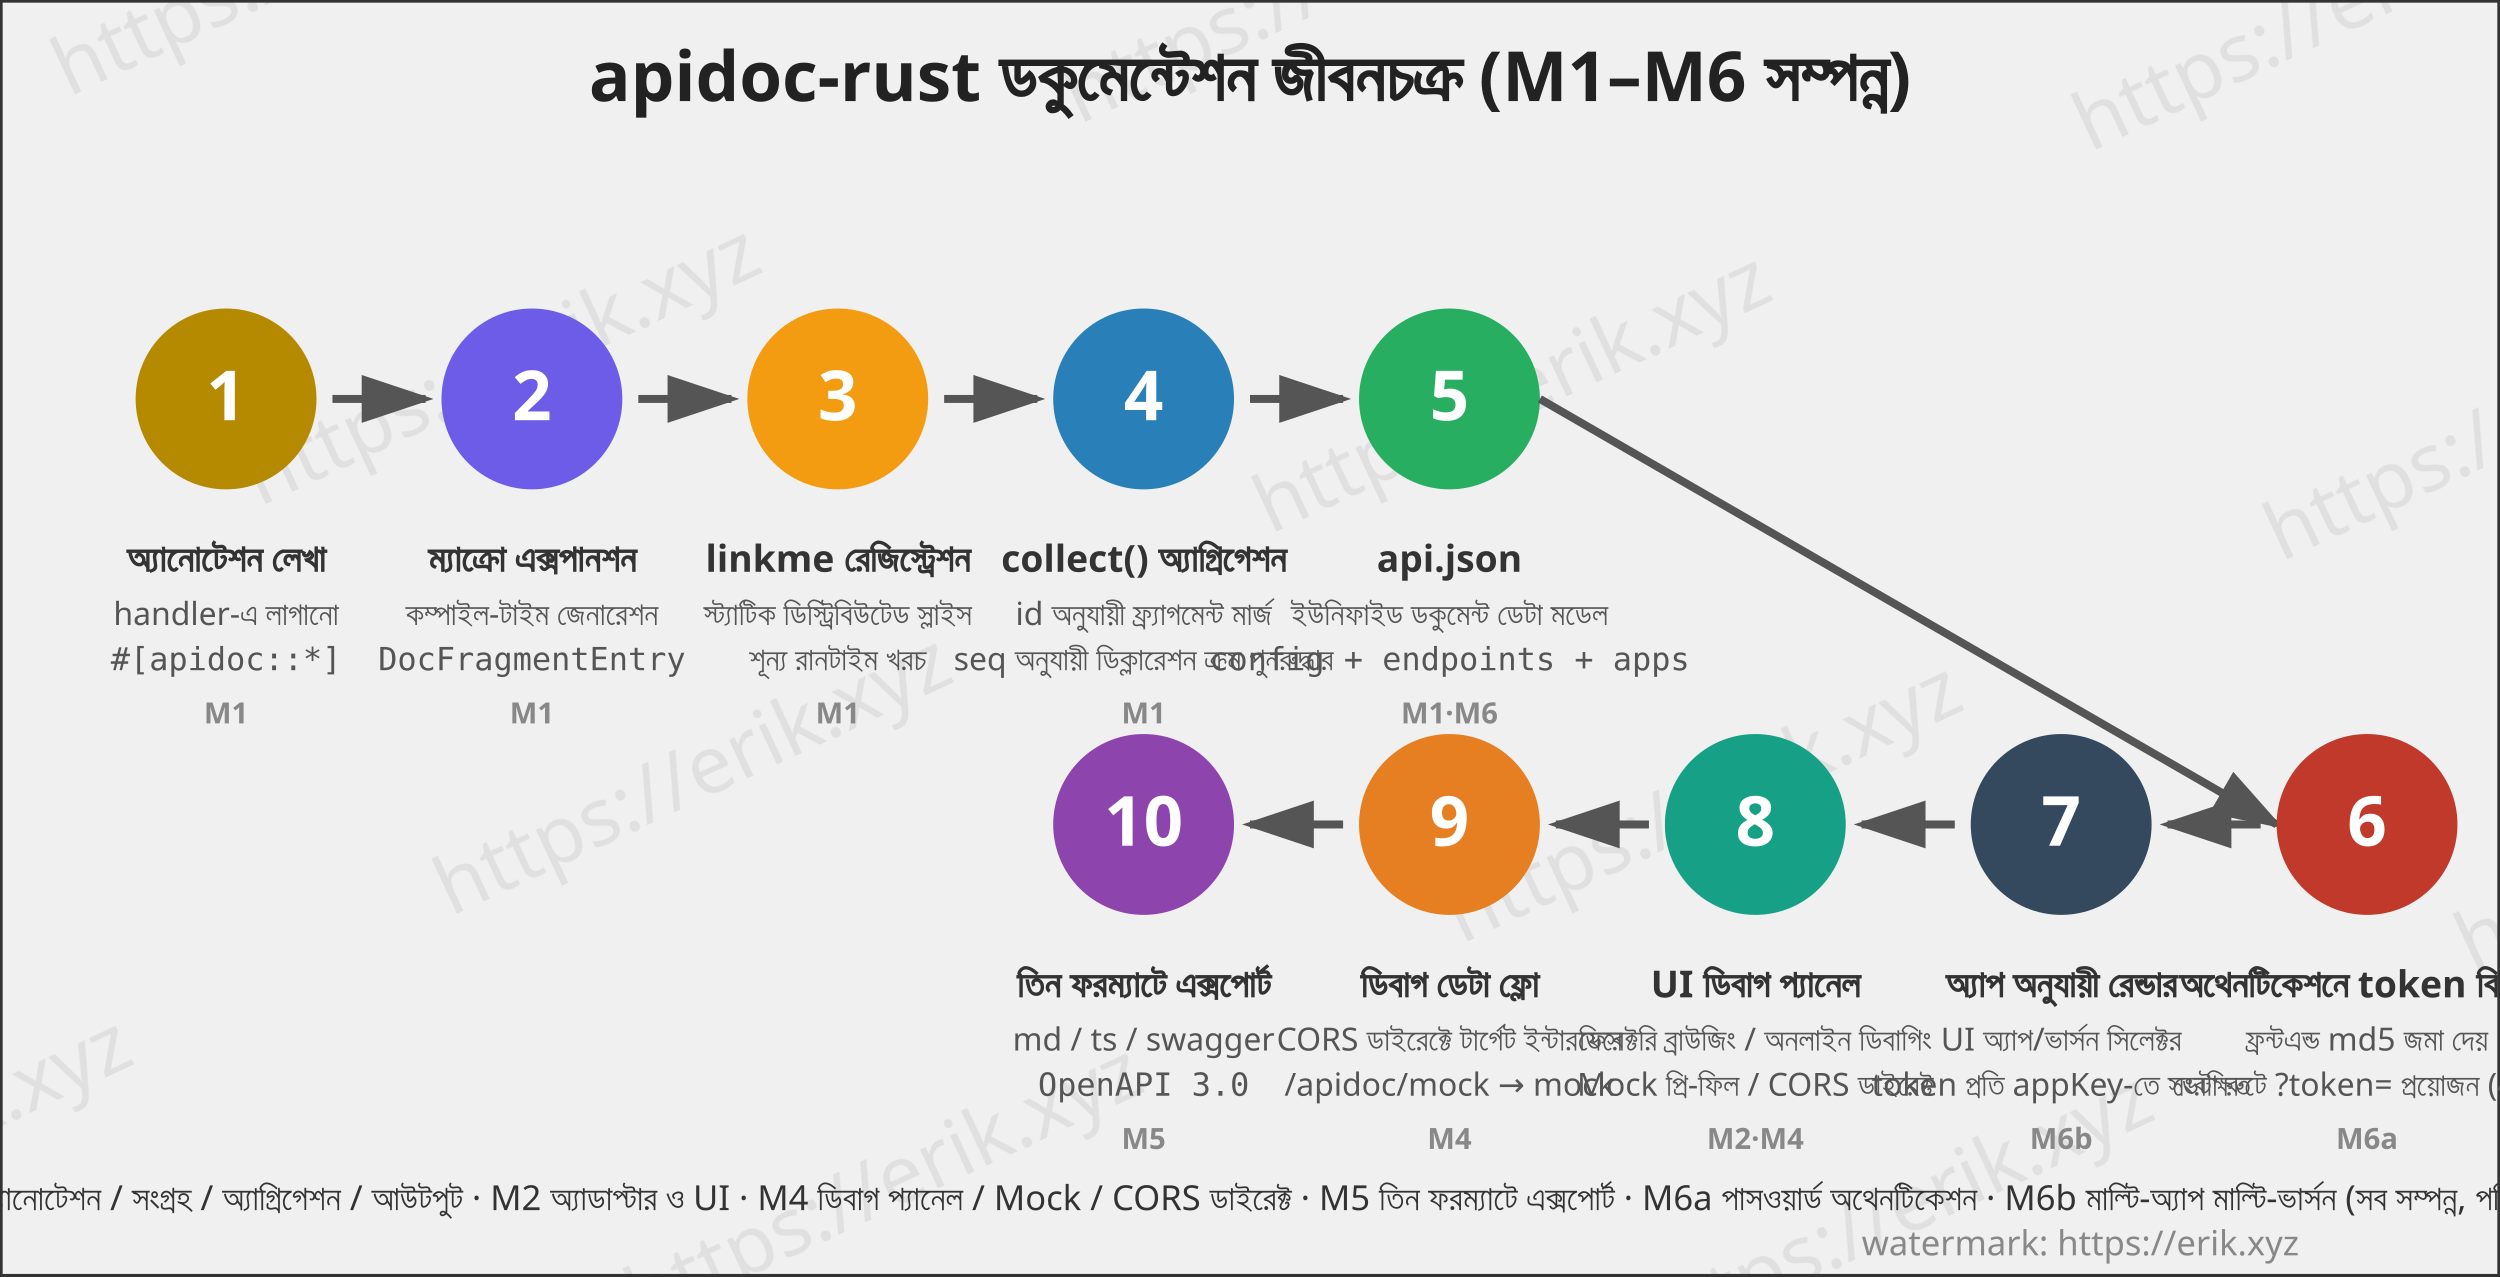
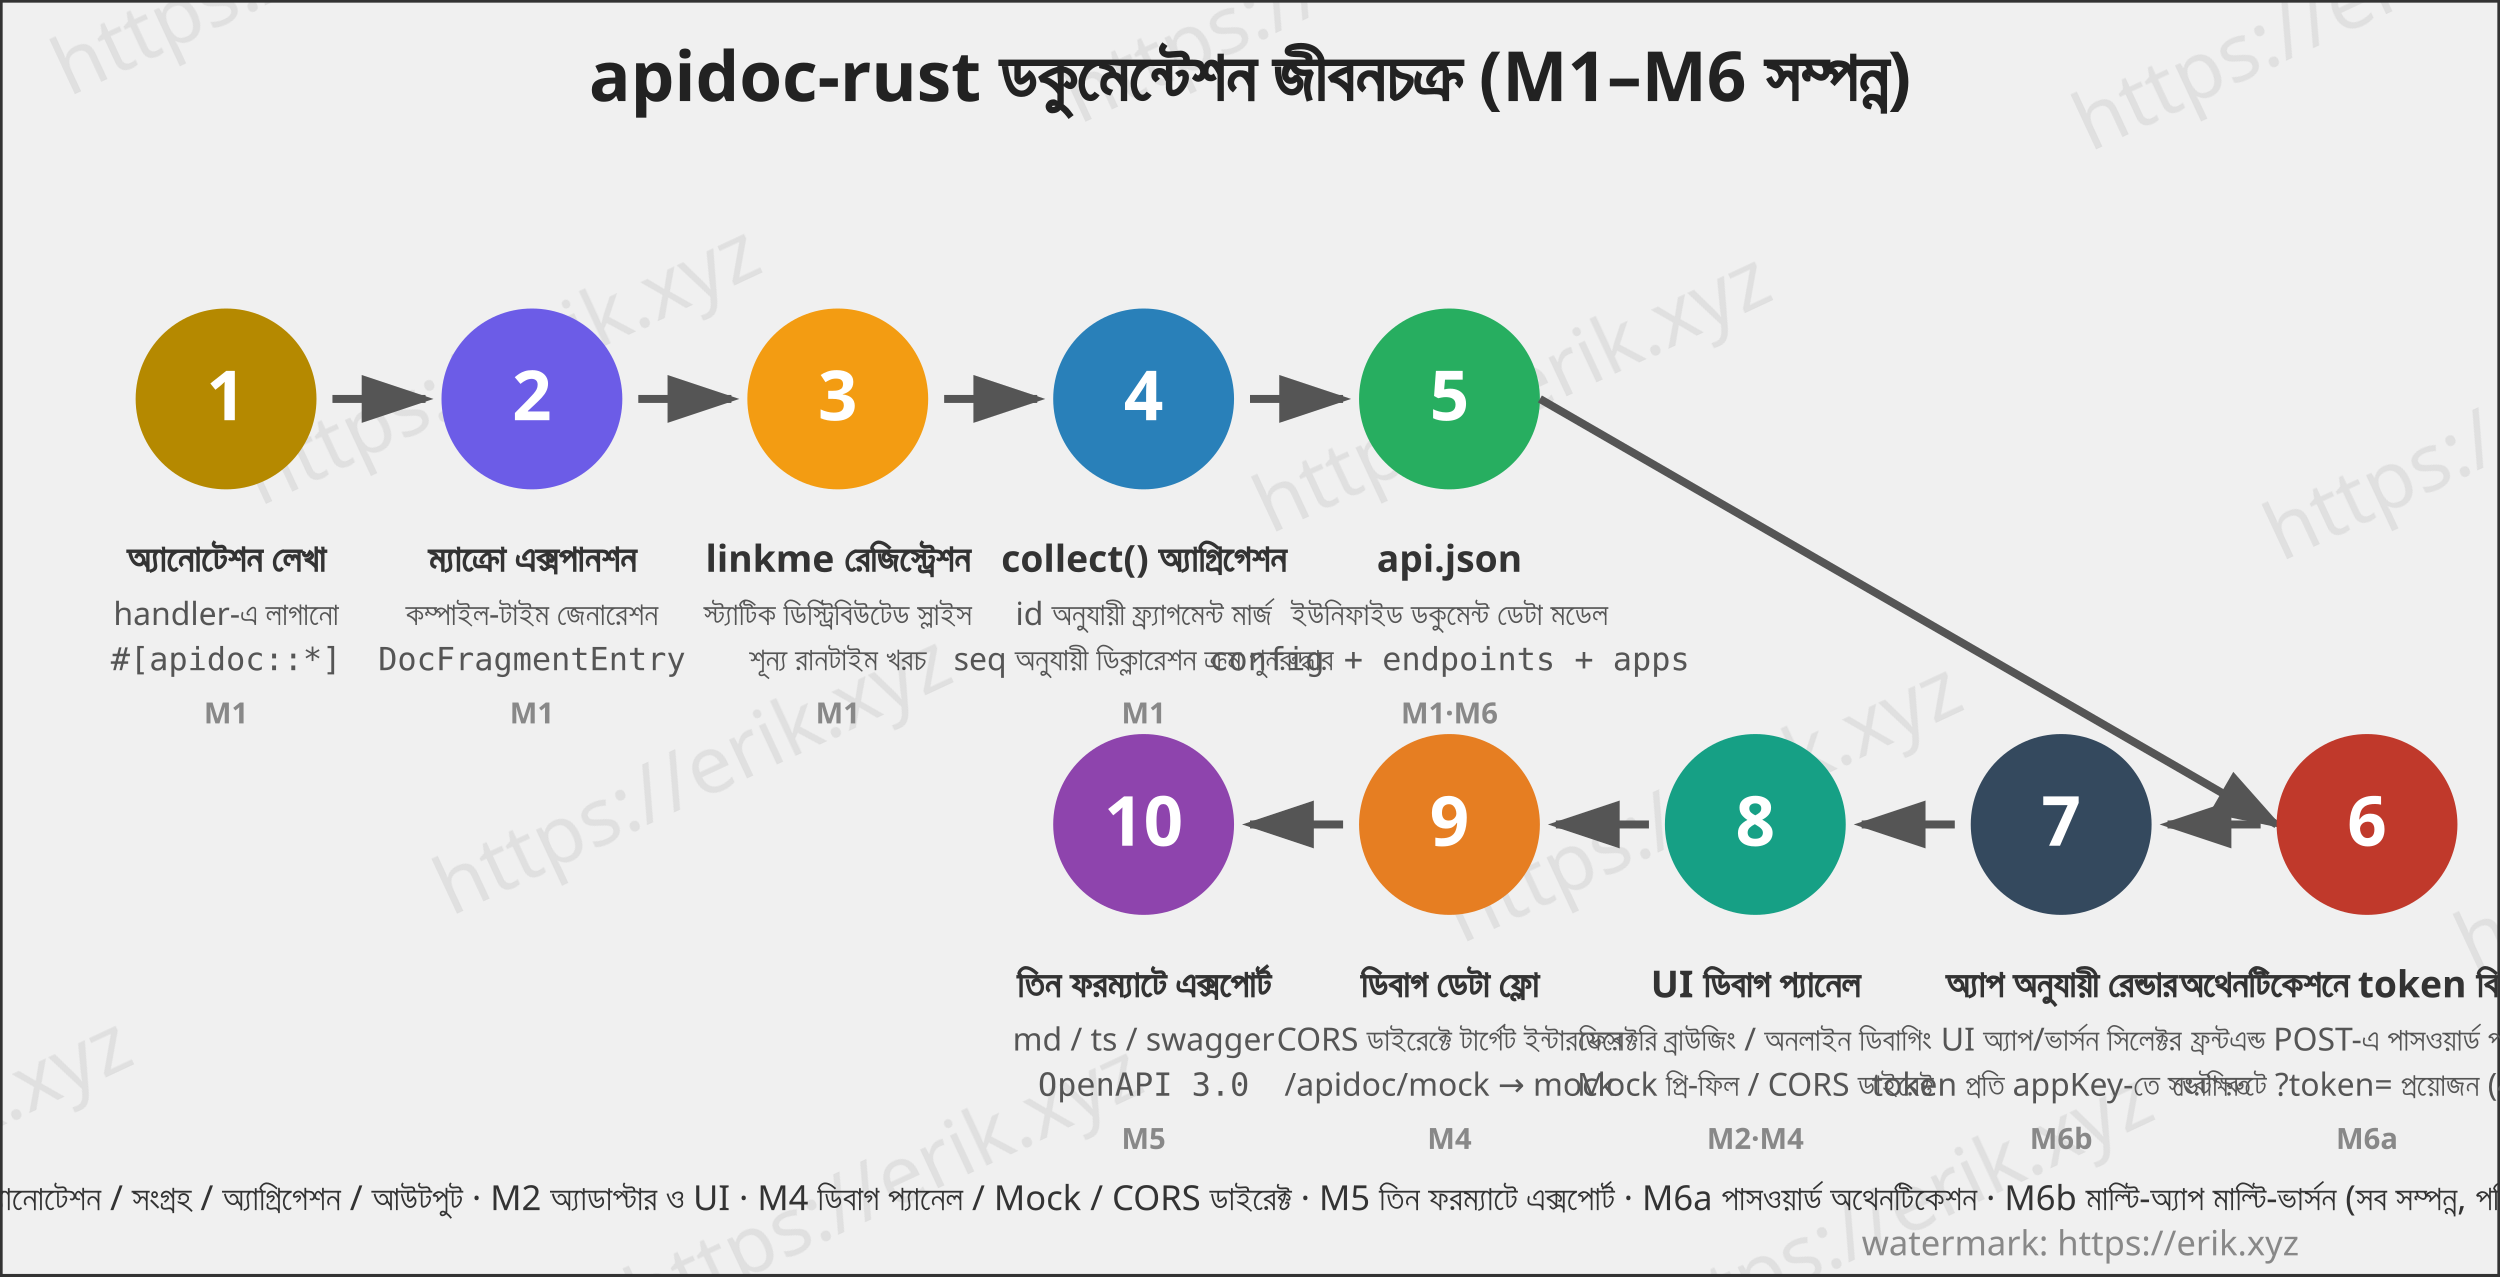
<svg xmlns="http://www.w3.org/2000/svg" viewBox="0 0 940 480" font-family="sans-serif">
  <defs>
    <pattern id="wm" width="340" height="170" patternUnits="userSpaceOnUse" patternTransform="rotate(-25)">
      <text x="8" y="44" font-size="30" fill="#888888" opacity="0.15">https://erik.xyz</text>
    </pattern>
    <marker id="arrow" markerWidth="10" markerHeight="10" refX="8" refY="3" orient="auto">
      <path d="M0,0 L0,6 L9,3 z" fill="#555" />
    </marker>
  </defs>
  <rect width="940" height="480" fill="url(#wm)" />
  <rect x="0" y="0" width="940" height="480" fill="none" stroke="#333" stroke-width="2" />
  <text x="470" y="38" text-anchor="middle" font-size="26" font-weight="bold" fill="#222">apidoc-rust ডকুমেন্টেশন জীবনচক্র (M1–M6 সম্পন্ন)</text>
  <circle cx="85" cy="150" r="34" fill="#b58900" />
  <text x="85" y="158" text-anchor="middle" font-size="26" fill="#fff" font-weight="bold">1</text>
  <text x="85" y="215" text-anchor="middle" font-size="14" font-weight="bold" fill="#333">অ্যানোটেশন লেখা</text>
  <text x="85" y="235" text-anchor="middle" font-size="12" fill="#555">handler-এ লাগানো</text>
  <text x="85" y="252" text-anchor="middle" font-size="12" fill="#555" font-family="monospace">#[apidoc::*]</text>
  <text x="85" y="272" text-anchor="middle" font-size="11" fill="#888" font-weight="bold">M1</text>
  <line x1="125" y1="150" x2="160" y2="150" stroke="#555" stroke-width="3" marker-end="url(#arrow)" />
  <circle cx="200" cy="150" r="34" fill="#6c5ce7" />
  <text x="200" y="158" text-anchor="middle" font-size="26" fill="#fff" font-weight="bold">2</text>
  <text x="200" y="215" text-anchor="middle" font-size="14" font-weight="bold" fill="#333">ম্যাক্রো এক্সপানশন</text>
  <text x="200" y="235" text-anchor="middle" font-size="12" fill="#555">কম্পাইল-টাইম জেনারেশন</text>
  <text x="200" y="252" text-anchor="middle" font-size="12" fill="#555" font-family="monospace">DocFragmentEntry</text>
  <text x="200" y="272" text-anchor="middle" font-size="11" fill="#888" font-weight="bold">M1</text>
  <line x1="240" y1="150" x2="275" y2="150" stroke="#555" stroke-width="3" marker-end="url(#arrow)" />
  <circle cx="315" cy="150" r="34" fill="#f39c12" />
  <text x="315" y="158" text-anchor="middle" font-size="26" fill="#fff" font-weight="bold">3</text>
  <text x="315" y="215" text-anchor="middle" font-size="14" font-weight="bold" fill="#333">linkme রেজিস্ট্রেশন</text>
  <text x="315" y="235" text-anchor="middle" font-size="12" fill="#555">স্ট্যাটিক ডিস্ট্রিবিউটেড স্লাইস</text>
  <text x="315" y="252" text-anchor="middle" font-size="12" fill="#555">শূন্য রানটাইম খরচ</text>
  <text x="315" y="272" text-anchor="middle" font-size="11" fill="#888" font-weight="bold">M1</text>
  <line x1="355" y1="150" x2="390" y2="150" stroke="#555" stroke-width="3" marker-end="url(#arrow)" />
  <circle cx="430" cy="150" r="34" fill="#2980b9" />
  <text x="430" y="158" text-anchor="middle" font-size="26" fill="#fff" font-weight="bold">4</text>
  <text x="430" y="215" text-anchor="middle" font-size="14" font-weight="bold" fill="#333">collect() অ্যাগ্রিগেশন</text>
  <text x="430" y="235" text-anchor="middle" font-size="12" fill="#555">id অনুযায়ী ফ্র্যাগমেন্ট মার্জ</text>
  <text x="430" y="252" text-anchor="middle" font-size="12" fill="#555">seq অনুযায়ী ডিক্লারেশন ক্রম পুনরুদ্ধার</text>
  <text x="430" y="272" text-anchor="middle" font-size="11" fill="#888" font-weight="bold">M1</text>
  <line x1="470" y1="150" x2="505" y2="150" stroke="#555" stroke-width="3" marker-end="url(#arrow)" />
  <circle cx="545" cy="150" r="34" fill="#27ae60" />
  <text x="545" y="158" text-anchor="middle" font-size="26" fill="#fff" font-weight="bold">5</text>
  <text x="545" y="215" text-anchor="middle" font-size="14" font-weight="bold" fill="#333">api.json</text>
  <text x="545" y="235" text-anchor="middle" font-size="12" fill="#555">ইউনিফাইড ডকুমেন্ট ডেটা মডেল</text>
  <text x="545" y="252" text-anchor="middle" font-size="12" fill="#555" font-family="monospace">config + endpoints + apps</text>
  <text x="545" y="272" text-anchor="middle" font-size="11" fill="#888" font-weight="bold">M1·M6</text>
  <line x1="579" y1="150" x2="856" y2="310" stroke="#555" stroke-width="3" marker-end="url(#arrow)" />
  <circle cx="890" cy="310" r="34" fill="#c0392b" />
  <text x="890" y="318" text-anchor="middle" font-size="26" fill="#fff" font-weight="bold">6</text>
  <text x="890" y="375" text-anchor="middle" font-size="14" font-weight="bold" fill="#333">অথেনটিকেশনে token বিনিময়</text>
-   <text x="890" y="395" text-anchor="middle" font-size="12" fill="#555">ফ্রন্টএন্ড md5 জমা দেয়</text>
+   <text x="890" y="395" text-anchor="middle" font-size="12" fill="#555">ফ্রন্টএন্ড POST-এ পাসওয়ার্ড পাঠায়</text>
  <text x="890" y="412" text-anchor="middle" font-size="12" fill="#555">ডেটা রুটে ?token= প্রয়োজন (401)</text>
  <text x="890" y="432" text-anchor="middle" font-size="11" fill="#888" font-weight="bold">M6a</text>
  <line x1="850" y1="310" x2="815" y2="310" stroke="#555" stroke-width="3" marker-end="url(#arrow)" />
  <circle cx="775" cy="310" r="34" fill="#34495e" />
  <text x="775" y="318" text-anchor="middle" font-size="26" fill="#fff" font-weight="bold">7</text>
  <text x="775" y="375" text-anchor="middle" font-size="14" font-weight="bold" fill="#333">অ্যাপ অনুযায়ী রেন্ডার</text>
  <text x="775" y="395" text-anchor="middle" font-size="12" fill="#555">UI অ্যাপ/ভার্সন সিলেক্টর</text>
  <text x="775" y="412" text-anchor="middle" font-size="12" fill="#555">token প্রতি appKey-তে সংরক্ষিত</text>
  <text x="775" y="432" text-anchor="middle" font-size="11" fill="#888" font-weight="bold">M6b</text>
  <line x1="735" y1="310" x2="700" y2="310" stroke="#555" stroke-width="3" marker-end="url(#arrow)" />
  <circle cx="660" cy="310" r="34" fill="#16a085" />
  <text x="660" y="318" text-anchor="middle" font-size="26" fill="#fff" font-weight="bold">8</text>
  <text x="660" y="375" text-anchor="middle" font-size="14" font-weight="bold" fill="#333">UI ডিবাগ প্যানেল</text>
  <text x="660" y="395" text-anchor="middle" font-size="12" fill="#555">ডিরেক্টরি ব্রাউজিং / অনলাইন ডিবাগিং</text>
  <text x="660" y="412" text-anchor="middle" font-size="12" fill="#555">Mock প্রি-ফিল / CORS ডাইরেক্ট</text>
  <text x="660" y="432" text-anchor="middle" font-size="11" fill="#888" font-weight="bold">M2·M4</text>
  <line x1="620" y1="310" x2="585" y2="310" stroke="#555" stroke-width="3" marker-end="url(#arrow)" />
  <circle cx="545" cy="310" r="34" fill="#e67e22" />
  <text x="545" y="318" text-anchor="middle" font-size="26" fill="#fff" font-weight="bold">9</text>
  <text x="545" y="375" text-anchor="middle" font-size="14" font-weight="bold" fill="#333">ডিবাগ ডেটা ফ্লো</text>
  <text x="545" y="395" text-anchor="middle" font-size="12" fill="#555">CORS ডাইরেক্টে টার্গেট ইন্টারফেস</text>
  <text x="545" y="412" text-anchor="middle" font-size="12" fill="#555">/apidoc/mock → mock</text>
  <text x="545" y="432" text-anchor="middle" font-size="11" fill="#888" font-weight="bold">M4</text>
  <line x1="505" y1="310" x2="470" y2="310" stroke="#555" stroke-width="3" marker-end="url(#arrow)" />
  <circle cx="430" cy="310" r="34" fill="#8e44ad" />
  <text x="430" y="318" text-anchor="middle" font-size="26" fill="#fff" font-weight="bold">10</text>
  <text x="430" y="375" text-anchor="middle" font-size="14" font-weight="bold" fill="#333">তিন ফরম্যাটে এক্সপোর্ট</text>
  <text x="430" y="395" text-anchor="middle" font-size="12" fill="#555">md / ts / swagger</text>
  <text x="430" y="412" text-anchor="middle" font-size="12" fill="#555" font-family="monospace">OpenAPI 3.0</text>
  <text x="430" y="432" text-anchor="middle" font-size="11" fill="#888" font-weight="bold">M5</text>
  <text x="470" y="455" text-anchor="middle" font-size="13" fill="#333">ফেজ মার্কিং: M1 অ্যানোটেশন / সংগ্রহ / অ্যাগ্রিগেশন / আউটপুট · M2 অ্যাডাপ্টার ও UI · M4 ডিবাগ প্যানেল / Mock / CORS ডাইরেক্ট · M5 তিন ফরম্যাটে এক্সপোর্ট · M6a পাসওয়ার্ড অথেনটিকেশন · M6b মাল্টি-অ্যাপ মাল্টি-ভার্সন (সব সম্পন্ন, পরিকল্পনাধীন কিছু নেই)</text>
  <text x="700" y="472" font-size="13" fill="#888">watermark: https://erik.xyz</text>
</svg>
